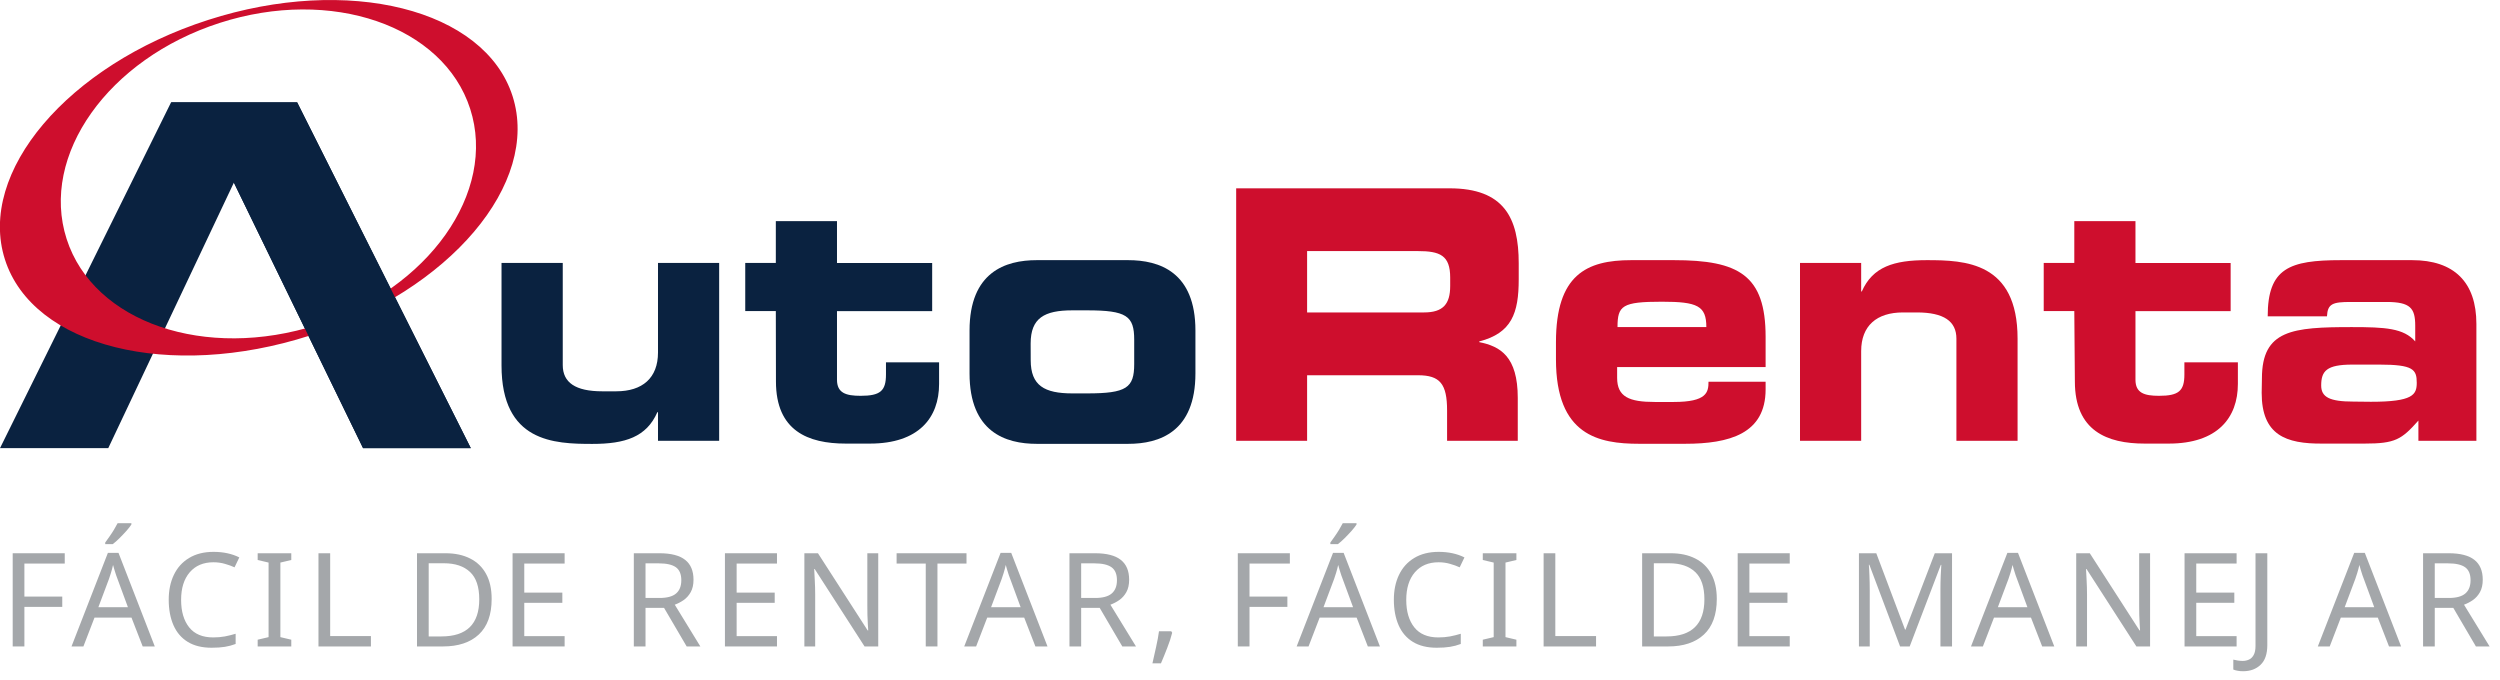
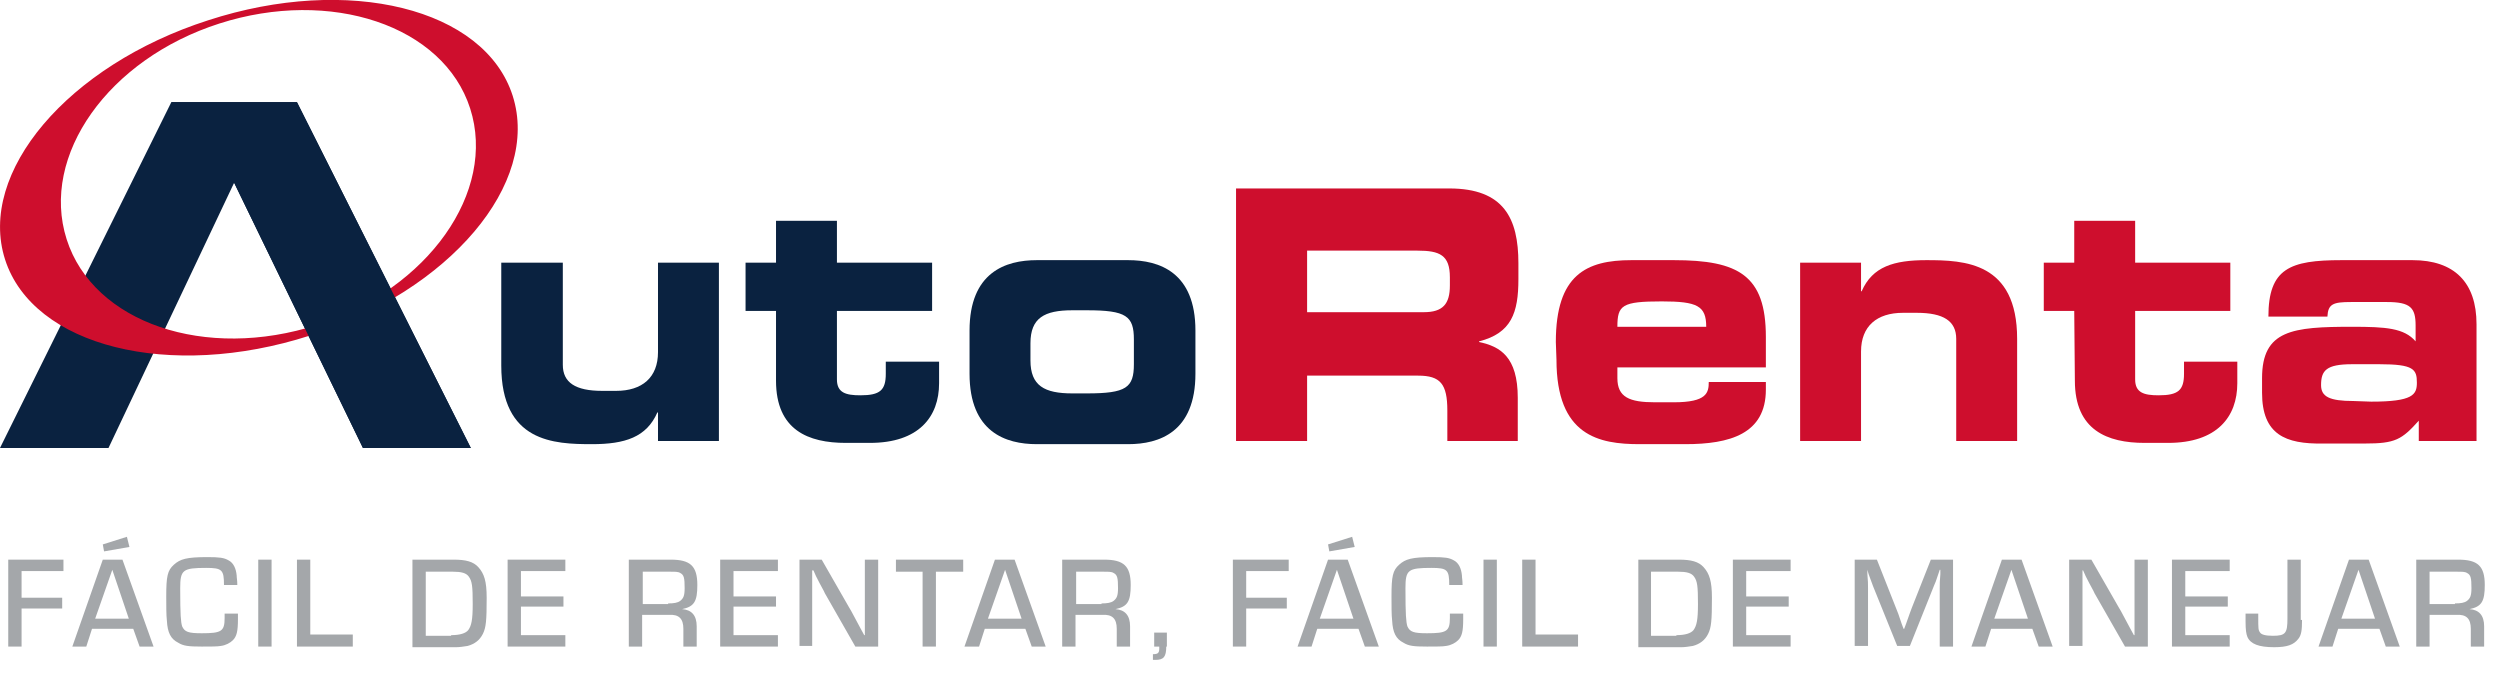
- <svg xmlns="http://www.w3.org/2000/svg" id="Capa_1" data-name="Capa 1" viewBox="0 0 394 107.02">
-   <defs>
-     <style>.cls-1{fill:#0a2240;}.cls-2{fill:#ce0e2d;}.cls-3{font-size:20.57px;fill:#a4a7aa;font-family:Eurostile-Med, Eurostile;letter-spacing:0.04em;}.cls-4{letter-spacing:0.06em;}.cls-5{letter-spacing:0.07em;}.cls-6{letter-spacing:0.06em;}.cls-7{letter-spacing:0.06em;}.cls-8{letter-spacing:0.08em;}.cls-9{letter-spacing:0.01em;}.cls-10{letter-spacing:0.04em;}.cls-11{letter-spacing:0.07em;}.cls-12{letter-spacing:0.08em;}.cls-13{letter-spacing:0.06em;}</style>
-   </defs>
-   <path class="cls-1" d="M116.34,71.62H106.7V67.11h-.1c-1.71,3.91-5.07,5-10.25,5-6,0-14.31-.27-14.31-12.37V43.59h9.65v16.1c0,2.75,2,4.13,6.22,4.13h2.21c4.12,0,6.58-2.09,6.58-6.11V43.59h9.64Z" transform="translate(-3 -2.15)" />
-   <path class="cls-1" d="M125.27,51.17h-4.82V43.59h4.82V37h9.64v6.6h15v7.58h-15V62c0,2.09,1.41,2.53,3.72,2.53,3.11,0,4-.77,4-3.36V59.25H151v3.41c0,5.33-3.21,9.4-10.9,9.4h-3.81c-5.93,0-11-2-11-9.78Z" transform="translate(-3 -2.15)" />
-   <path class="cls-1" d="M155.8,54.25c0-9.23,5.67-11.1,10.59-11.1H180.8c4.92,0,10.6,1.87,10.6,11.1V61c0,9.23-5.68,11.1-10.6,11.1H166.39c-4.92,0-10.59-1.87-10.59-11.1Zm9.64,4.67c0,4,2.16,5.23,6.57,5.23h2.31c6.23,0,7.43-.88,7.43-4.62V55.68c0-3.74-1.2-4.62-7.43-4.62H172c-4.41,0-6.57,1.21-6.57,5.23Z" transform="translate(-3 -2.15)" />
-   <path class="cls-2" d="M197.82,31.83h33.64c8.58,0,10.89,4.67,10.89,11.81v2.53c0,5.33-1.1,8.47-6.22,9.79v.11c3.31.66,6.07,2.25,6.07,8.79v6.76H231.06V66.84c0-4.18-1.11-5.55-4.57-5.55H209V71.62H197.82ZM209,51.39h18.43c3,0,4.12-1.32,4.12-4.17V45.9c0-3.52-1.61-4.18-5.12-4.18H209Z" transform="translate(-3 -2.15)" />
-   <path class="cls-2" d="M248.22,56.07c0-10.61,4.82-12.92,11.85-12.92h6.73c10.24,0,14.46,2.36,14.46,12.09V60h-23.4v1.7c0,3,1.91,3.8,5.93,3.8h3c5.22,0,5.47-1.54,5.47-3.19h9v1.21c0,7-5.72,8.57-12.7,8.57h-7.23c-6.38,0-13.11-1.32-13.11-13.3Zm23.7-2.37c0-3.35-1.4-4-7-4-6.27,0-7,.61-7,4Z" transform="translate(-3 -2.15)" />
-   <path class="cls-2" d="M286.68,43.59h9.64v4.5h.1c1.71-3.9,5.07-4.94,10.24-4.94,6,0,14.31.27,14.31,12.37v16.1h-9.64V55.52c0-2.75-2-4.13-6.22-4.13H302.9c-4.12,0-6.58,2.09-6.58,6.1V71.62h-9.64Z" transform="translate(-3 -2.15)" />
-   <path class="cls-2" d="M329.91,51.17h-4.82V43.59h4.82V37h9.64v6.6h15v7.58h-15V62c0,2.09,1.4,2.53,3.71,2.53,3.11,0,4-.77,4-3.36V59.25h8.43v3.41c0,5.33-3.21,9.4-10.89,9.4H341c-5.92,0-11-2-11-9.78Z" transform="translate(-3 -2.15)" />
-   <path class="cls-2" d="M359.48,61.78c0-7.64,4.82-8.08,14.16-8.08,5.27,0,8.18.17,10,2.26V53.48c0-2.75-.75-3.74-4.52-3.74h-5.67c-2.82,0-3.62.28-3.72,2.26h-9.34c0-7.59,3.42-8.85,11.55-8.85h11.2c6.62,0,10.14,3.46,10.14,10.06V71.62h-9.14V68.43c-2.66,3-3.66,3.63-8.49,3.63h-6.57c-5.88.06-9.64-1.37-9.64-8Zm17.17,3.69c6.63,0,7.23-1.1,7.23-3,0-2.09-.55-2.86-5.88-2.86h-4.26c-4.07,0-4.92,1-4.92,3.3,0,1.81,1.3,2.53,5.07,2.53Z" transform="translate(-3 -2.15)" />
-   <polygon class="cls-1" points="46.83 16.13 26.96 16.13 0 70.63 17.06 70.63 36.86 28.78 57.22 70.63 74.2 70.63 46.83 16.13" />
-   <path class="cls-2" d="M35.78,5.3c-22.09,7.12-36.4,24-32,37.75s25.92,19.09,48,12,36.4-24,32-37.75S57.86-1.82,35.78,5.3ZM53,53.35C35.41,59,17.74,53,13.5,39.81S20.07,11.42,37.63,5.76s35.23.4,39.47,13.54S70.53,47.69,53,53.35Z" transform="translate(-3 -2.15)" />
-   <polygon class="cls-1" points="46.83 16.13 26.96 16.13 36.86 28.78 57.22 70.63 74.2 70.63 46.83 16.13" />
-   <text class="cls-3" transform="translate(0 101.88)">F<tspan class="cls-4" x="11.27" y="0">Á</tspan>
-     <tspan class="cls-5" x="25.34" y="0">CIL </tspan>
-     <tspan class="cls-6" x="63.72" y="0">D</tspan>
-     <tspan class="cls-5" x="78.78" y="0">E </tspan>
-     <tspan class="cls-7" x="97.89" y="0">R</tspan>
-     <tspan class="cls-5" x="112.25" y="0">E</tspan>
-     <tspan class="cls-8" x="124.77" y="0">N</tspan>
-     <tspan class="cls-9" x="141.1" y="0">T</tspan>
-     <tspan class="cls-5" x="151.96" y="0">AR, </tspan>
-     <tspan class="cls-10" x="193.08" y="0">F</tspan>
-     <tspan class="cls-4" x="204.35" y="0">Á</tspan>
-     <tspan class="cls-5" x="218.42" y="0">CIL </tspan>
-     <tspan class="cls-6" x="256.8" y="0">D</tspan>
-     <tspan class="cls-11" x="271.86" y="0">E </tspan>
-     <tspan class="cls-12" x="290.97" y="0">M</tspan>
-     <tspan class="cls-11" x="310.63" y="0">ANE</tspan>
-     <tspan class="cls-13" x="353.58" y="0">J</tspan>
-     <tspan class="cls-11" x="365.29" y="0">AR</tspan>
-   </text>
+ <svg xmlns="http://www.w3.org/2000/svg" version="1.1" id="Capa_1" x="0px" y="0px" viewBox="0 0 394 107" style="enable-background:new 0 0 394 107;" xml:space="preserve">
+   <style type="text/css">
+ 	.st0{fill:#0A2240;}
+ 	.st1{fill:#CE0E2D;}
+ 	.st2{enable-background:new    ;}
+ 	.st3{fill:#A4A7AA;}
+ </style>
+   <g>
+     <path class="st0" d="M113.3,69.5h-9.6V65h-0.1c-1.7,3.9-5.1,5-10.3,5c-6,0-14.3-0.3-14.3-12.4V41.4h9.7v16.1c0,2.8,2,4.1,6.2,4.1   h2.2c4.1,0,6.6-2.1,6.6-6.1V41.4h9.6L113.3,69.5z" />
+   </g>
+   <g>
+     <path class="st0" d="M122.3,49h-4.8v-7.6h4.8v-6.6h9.6v6.6h15V49h-15v10.8c0,2.1,1.4,2.5,3.7,2.5c3.1,0,4-0.8,4-3.4v-1.9h8.4v3.4   c0,5.3-3.2,9.4-10.9,9.4h-3.8c-5.9,0-11-2-11-9.8L122.3,49z" />
+   </g>
+   <g>
+     <path class="st0" d="M152.8,52.1c0-9.2,5.7-11.1,10.6-11.1h14.4c4.9,0,10.6,1.9,10.6,11.1v6.8c0,9.2-5.7,11.1-10.6,11.1h-14.4   c-4.9,0-10.6-1.9-10.6-11.1V52.1z M162.4,56.8c0,4,2.2,5.2,6.6,5.2h2.3c6.2,0,7.4-0.9,7.4-4.6v-3.9c0-3.7-1.2-4.6-7.4-4.6H169   c-4.4,0-6.6,1.2-6.6,5.2L162.4,56.8z" />
+   </g>
+   <g>
+     <path class="st1" d="M194.8,29.7h33.6c8.6,0,10.9,4.7,10.9,11.8V44c0,5.3-1.1,8.5-6.2,9.8v0.1c3.3,0.7,6.1,2.3,6.1,8.8v6.8h-11.1   v-4.8c0-4.2-1.1-5.5-4.6-5.5H206v10.3h-11.2V29.7z M206,49.2h18.4c3,0,4.1-1.3,4.1-4.2v-1.3c0-3.5-1.6-4.2-5.1-4.2H206V49.2z" />
+   </g>
+   <g>
+     <path class="st1" d="M245.2,53.9c0-10.6,4.8-12.9,11.9-12.9h6.7c10.2,0,14.5,2.4,14.5,12.1v4.8h-23.4v1.7c0,3,1.9,3.8,5.9,3.8h3   c5.2,0,5.5-1.5,5.5-3.2h9v1.2c0,7-5.7,8.6-12.7,8.6h-7.2c-6.4,0-13.1-1.3-13.1-13.3L245.2,53.9z M268.9,51.5c0-3.3-1.4-4-7-4   c-6.3,0-7,0.6-7,4H268.9z" />
+   </g>
+   <g>
+     <path class="st1" d="M283.7,41.4h9.6v4.5h0.1c1.7-3.9,5.1-4.9,10.2-4.9c6,0,14.3,0.3,14.3,12.4v16.1h-9.6V53.4c0-2.8-2-4.1-6.2-4.1   h-2.2c-4.1,0-6.6,2.1-6.6,6.1v14.1h-9.6V41.4z" />
+   </g>
+   <g>
+     <path class="st1" d="M326.9,49h-4.8v-7.6h4.8v-6.6h9.6v6.6h15V49h-15v10.8c0,2.1,1.4,2.5,3.7,2.5c3.1,0,4-0.8,4-3.4v-1.9h8.4v3.4   c0,5.3-3.2,9.4-10.9,9.4H338c-5.9,0-11-2-11-9.8L326.9,49z" />
+   </g>
+   <g>
+     <path class="st1" d="M356.5,59.6c0-7.6,4.8-8.1,14.2-8.1c5.3,0,8.2,0.2,10,2.3v-2.5c0-2.8-0.8-3.7-4.5-3.7h-5.7   c-2.8,0-3.6,0.3-3.7,2.3h-9.3c0-7.6,3.4-8.9,11.5-8.9h11.2c6.6,0,10.1,3.5,10.1,10.1v18.4h-9.1v-3.2c-2.7,3-3.7,3.6-8.5,3.6h-6.6   c-5.9,0.1-9.6-1.4-9.6-8L356.5,59.6z M373.7,63.3c6.6,0,7.2-1.1,7.2-3c0-2.1-0.5-2.9-5.9-2.9h-4.3c-4.1,0-4.9,1-4.9,3.3   c0,1.8,1.3,2.5,5.1,2.5L373.7,63.3z" />
+   </g>
+   <g>
+     <polygon class="st0" points="46.8,16.1 27,16.1 0,70.6 17.1,70.6 36.9,28.8 57.2,70.6 74.2,70.6  " />
+   </g>
+   <g>
+     <path class="st1" d="M32.8,3.2c-22.1,7.1-36.4,24-32,37.7s25.9,19.1,48,12s36.4-24,32-37.8S54.9-4,32.8,3.2z M50,51.2   c-17.6,5.7-35.3-0.3-39.5-13.5s6.6-28.4,24.1-34S69.9,4,74.1,17.1S67.5,45.5,50,51.2z" />
+   </g>
+   <g>
+     <polygon class="st0" points="46.8,16.1 27,16.1 36.9,28.8 57.2,70.6 74.2,70.6  " />
+   </g>
+   <g class="st2">
+     <path class="st3" d="M3.4,94.2h6.4v1.7H3.4v6H1.3V88.2H10v1.8H3.4V94.2z" />
+   </g>
+   <g class="st2">
+     <path class="st3" d="M14.5,99.1l-0.9,2.8h-2.2l4.8-13.7h3.1l4.9,13.7h-2.2l-1-2.8H14.5z M17.7,89.8L15,97.5h5.3L17.7,89.8z    M20.4,86.2l-4,0.7l-0.2-1.1l3.8-1.2L20.4,86.2z" />
+   </g>
+   <g class="st2">
+     <path class="st3" d="M37.5,97.1v0.5c0,1.9-0.2,2.7-0.8,3.3c-0.4,0.4-1.1,0.8-1.9,0.9c-0.5,0.1-1.6,0.1-3,0.1   c-2.1,0-2.9-0.1-3.7-0.6c-1.2-0.6-1.7-1.6-1.8-3.5c-0.1-0.8-0.1-2.4-0.1-3.8c0-3.2,0.2-4.1,1.2-5c1-0.9,2-1.2,5.3-1.2   c1.9,0,2.6,0.1,3.3,0.5c0.8,0.4,1.2,1.3,1.3,2.4c0,0.4,0.1,0.7,0.1,1.5h-2.1c0-2.4-0.3-2.7-2.8-2.7c-3.7,0-4.1,0.3-4.1,3.2   c0,4.3,0.1,5.3,0.3,6c0.4,0.9,1,1.1,3.1,1.1c3.1,0,3.6-0.3,3.6-2.4c0-0.2,0-0.3,0-0.7H37.5z" />
+     <path class="st3" d="M42.8,101.9h-2.1V88.2h2.1V101.9z" />
+     <path class="st3" d="M48.9,100h6.7v1.9h-8.8V88.2h2.1V100z" />
+   </g>
+   <g class="st2">
+     <path class="st3" d="M65,88.2h6.5c1.9,0,3.1,0.3,3.9,1.2c0.9,1,1.3,2.2,1.3,4.8c0,3.6-0.1,4.7-0.6,5.7c-0.5,1-1.3,1.6-2.4,1.9   c-0.6,0.1-1.3,0.2-1.8,0.2H65V88.2z M71.1,100.1c1.4,0,2.3-0.3,2.7-0.8c0.5-0.7,0.7-1.6,0.7-4.1c0-2.8-0.1-3.6-0.6-4.3   c-0.4-0.6-1.2-0.8-2.5-0.8h-4.3v10.1H71.1z" />
+   </g>
+   <g class="st2">
+     <path class="st3" d="M82.1,94h6.7v1.6h-6.7v4.5h7v1.8H80V88.2h9.1v1.8h-7V94z" />
+   </g>
+   <g class="st2">
+     <path class="st3" d="M99.1,88.2h6.6c3.1,0,4.2,1,4.2,4c0,2.6-0.5,3.4-2.4,3.8V96c1.5,0.1,2.3,1,2.3,2.7v3.2h-2.1v-2.8   c0-1.6-0.7-2.3-2.3-2.2h-4.2v5h-2.1V88.2z M105.3,95.1c0.9,0,1.5-0.1,1.9-0.4c0.5-0.4,0.7-0.8,0.7-2c0-1.6-0.1-2.1-0.7-2.4   c-0.3-0.2-0.8-0.2-1.5-0.2h-4.4v5.1H105.3z" />
+   </g>
+   <g class="st2">
+     <path class="st3" d="M115.6,94h6.7v1.6h-6.7v4.5h7v1.8h-9.1V88.2h9.1v1.8h-7V94z" />
+   </g>
+   <g class="st2">
+     <path class="st3" d="M138.3,101.9h-3.5l-4.8-8.4c-0.2-0.5-0.5-0.9-1.4-2.7l-0.4-0.9H128l0,0.7l0,0.7c0,0,0,0.8,0,1.4v9.1H126V88.2   h3.5l4.3,7.5c0.5,0.8,0.7,1.3,1.8,3.3l0.6,1.1h0.1v-0.7l0-0.7c0-0.1,0-0.8,0-1.4v-9.1h2.1V101.9z" />
+   </g>
+   <g class="st2">
+     <path class="st3" d="M147.5,101.9h-2.1V90.1h-4.2v-1.9h10.6v1.9l-4.3,0V101.9z" />
+   </g>
+   <g class="st2">
+     <path class="st3" d="M155.2,99.1l-0.9,2.8H152l4.8-13.7h3.1l4.9,13.7h-2.2l-1-2.8H155.2z M158.4,89.8l-2.7,7.7h5.3L158.4,89.8z" />
+     <path class="st3" d="M167.4,88.2h6.6c3.1,0,4.2,1,4.2,4c0,2.6-0.5,3.4-2.4,3.8V96c1.5,0.1,2.3,1,2.3,2.7v3.2H176v-2.8   c0-1.6-0.7-2.3-2.3-2.2h-4.2v5h-2.1V88.2z M173.6,95.1c0.9,0,1.5-0.1,1.9-0.4c0.5-0.4,0.7-0.8,0.7-2c0-1.6-0.1-2.1-0.7-2.4   c-0.3-0.2-0.8-0.2-1.5-0.2h-4.4v5.1H173.6z" />
+     <path class="st3" d="M183.8,101.9c0,1.6-0.4,2.1-1.7,2.1h-0.4v-0.9c0.8,0,1-0.2,1-0.9v-0.3h-0.8v-2.2h2V101.9z" />
+   </g>
+   <g class="st2">
+     <path class="st3" d="M196.4,94.2h6.4v1.7h-6.4v6h-2.1V88.2h8.8v1.8h-6.7V94.2z" />
+   </g>
+   <g class="st2">
+     <path class="st3" d="M207.6,99.1l-0.9,2.8h-2.2l4.8-13.7h3.1l4.9,13.7h-2.2l-1-2.8H207.6z M210.7,89.8l-2.7,7.7h5.3L210.7,89.8z    M213.5,86.2l-4,0.7l-0.2-1.1l3.8-1.2L213.5,86.2z" />
+   </g>
+   <g class="st2">
+     <path class="st3" d="M230.6,97.1v0.5c0,1.9-0.2,2.7-0.8,3.3c-0.4,0.4-1.1,0.8-1.9,0.9c-0.5,0.1-1.6,0.1-3,0.1   c-2.1,0-2.9-0.1-3.7-0.6c-1.2-0.6-1.7-1.6-1.8-3.5c-0.1-0.8-0.1-2.4-0.1-3.8c0-3.2,0.2-4.1,1.2-5c1-0.9,2-1.2,5.3-1.2   c1.9,0,2.6,0.1,3.3,0.5c0.8,0.4,1.2,1.3,1.3,2.4c0,0.4,0.1,0.7,0.1,1.5h-2.1c0-2.4-0.3-2.7-2.8-2.7c-3.7,0-4.1,0.3-4.1,3.2   c0,4.3,0.1,5.3,0.3,6c0.4,0.9,1,1.1,3.1,1.1c3.1,0,3.6-0.3,3.6-2.4c0-0.2,0-0.3,0-0.7H230.6z" />
+     <path class="st3" d="M235.9,101.9h-2.1V88.2h2.1V101.9z" />
+     <path class="st3" d="M242,100h6.7v1.9h-8.8V88.2h2.1V100z" />
+   </g>
+   <g class="st2">
+     <path class="st3" d="M258.1,88.2h6.5c1.9,0,3.1,0.3,3.9,1.2c0.9,1,1.3,2.2,1.3,4.8c0,3.6-0.1,4.7-0.6,5.7c-0.5,1-1.3,1.6-2.4,1.9   c-0.6,0.1-1.3,0.2-1.8,0.2h-6.8V88.2z M264.2,100.1c1.4,0,2.3-0.3,2.7-0.8c0.5-0.7,0.7-1.6,0.7-4.1c0-2.8-0.1-3.6-0.6-4.3   c-0.4-0.6-1.2-0.8-2.5-0.8h-4.3v10.1H264.2z" />
+   </g>
+   <g class="st2">
+     <path class="st3" d="M275.2,94h6.7v1.6h-6.7v4.5h7v1.8h-9.1V88.2h9.1v1.8h-7V94z" />
+   </g>
+   <g class="st2">
+     <path class="st3" d="M307.8,101.9h-2.1v-9.2c0-0.9,0-1,0.1-2.2l0-0.7h-0.1l-0.2,0.6c-0.4,1.2-0.5,1.5-0.7,1.9l-3.8,9.5h-2l-3.8-9.4   c-0.2-0.5-0.3-0.8-0.7-1.9l-0.2-0.7h0l0,0.7c0.1,1.2,0.1,1.4,0.1,2.1v9.2h-2.1V88.2h3.5l3,7.6c0.3,0.7,0.4,1,0.9,2.5l0.3,0.8h0.1   l0.3-0.8c0.5-1.5,0.7-1.9,0.9-2.5l3-7.6h3.5V101.9z" />
+   </g>
+   <g class="st2">
+     <path class="st3" d="M313.8,99.1l-0.9,2.8h-2.2l4.8-13.7h3.1l4.9,13.7h-2.2l-1-2.8H313.8z M317,89.8l-2.7,7.7h5.3L317,89.8z" />
+     <path class="st3" d="M338.4,101.9h-3.5l-4.8-8.4c-0.2-0.5-0.5-0.9-1.4-2.7l-0.4-0.9h-0.1l0,0.7l0,0.7c0,0,0,0.8,0,1.4v9.1h-2.1   V88.2h3.5l4.3,7.5c0.5,0.8,0.7,1.3,1.8,3.3l0.6,1.1h0.1v-0.7l0-0.7c0-0.1,0-0.8,0-1.4v-9.1h2.1V101.9z" />
+     <path class="st3" d="M344.4,94h6.7v1.6h-6.7v4.5h7v1.8h-9.1V88.2h9.1v1.8h-7V94z" />
+   </g>
+   <g class="st2">
+     <path class="st3" d="M362.8,97.7c0,1.6-0.1,2.4-0.6,3c-0.7,0.9-1.7,1.3-3.8,1.3c-2.4,0-3.7-0.5-4.2-1.6c-0.2-0.5-0.3-1.1-0.3-2.5   c0-0.4,0-0.7,0-1.2h2v0.5c0,1.9,0,2.1,0.3,2.5c0.2,0.3,0.8,0.5,2,0.5c2,0,2.3-0.4,2.3-2.7v-9.3h2.1V97.7z" />
+   </g>
+   <g class="st2">
+     <path class="st3" d="M368.5,99.1l-0.9,2.8h-2.2l4.8-13.7h3.1l4.9,13.7h-2.2l-1-2.8H368.5z M371.7,89.8l-2.7,7.7h5.3L371.7,89.8z" />
+     <path class="st3" d="M380.8,88.2h6.6c3.1,0,4.2,1,4.2,4c0,2.6-0.5,3.4-2.4,3.8V96c1.5,0.1,2.3,1,2.3,2.7v3.2h-2.1v-2.8   c0-1.6-0.7-2.3-2.3-2.2h-4.2v5h-2.1V88.2z M386.9,95.1c0.9,0,1.5-0.1,1.9-0.4c0.5-0.4,0.7-0.8,0.7-2c0-1.6-0.1-2.1-0.7-2.4   c-0.3-0.2-0.8-0.2-1.5-0.2h-4.4v5.1H386.9z" />
+   </g>
</svg>
